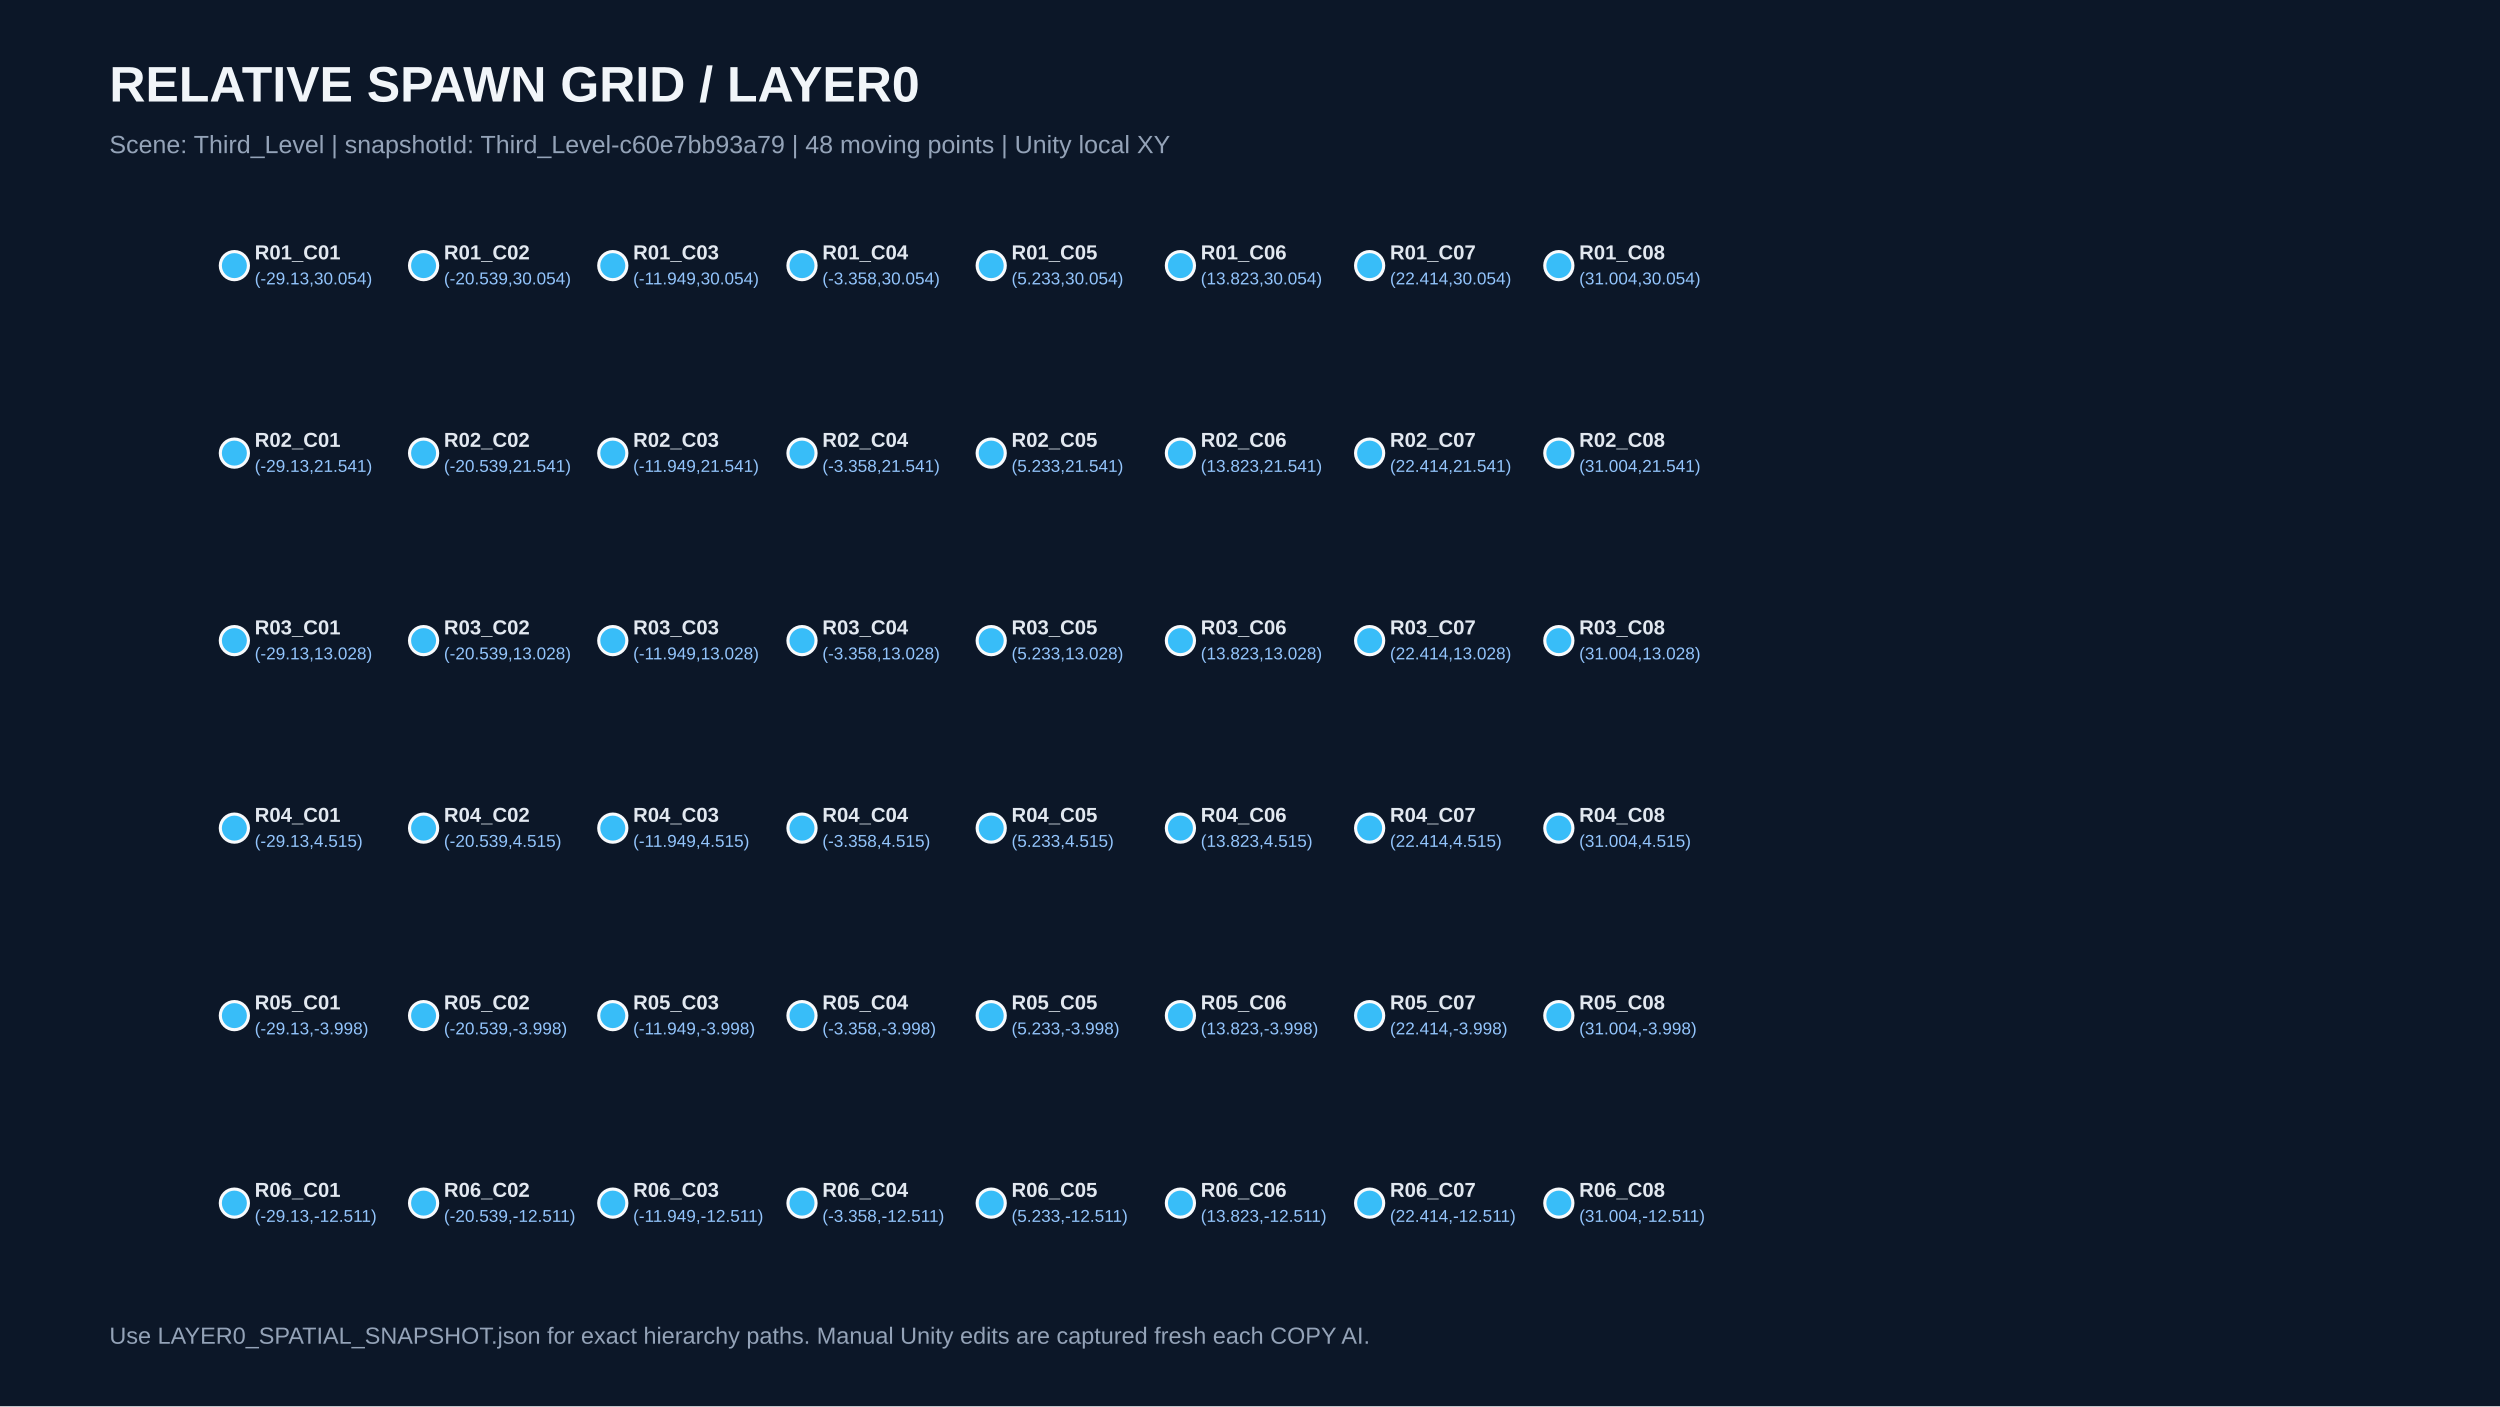
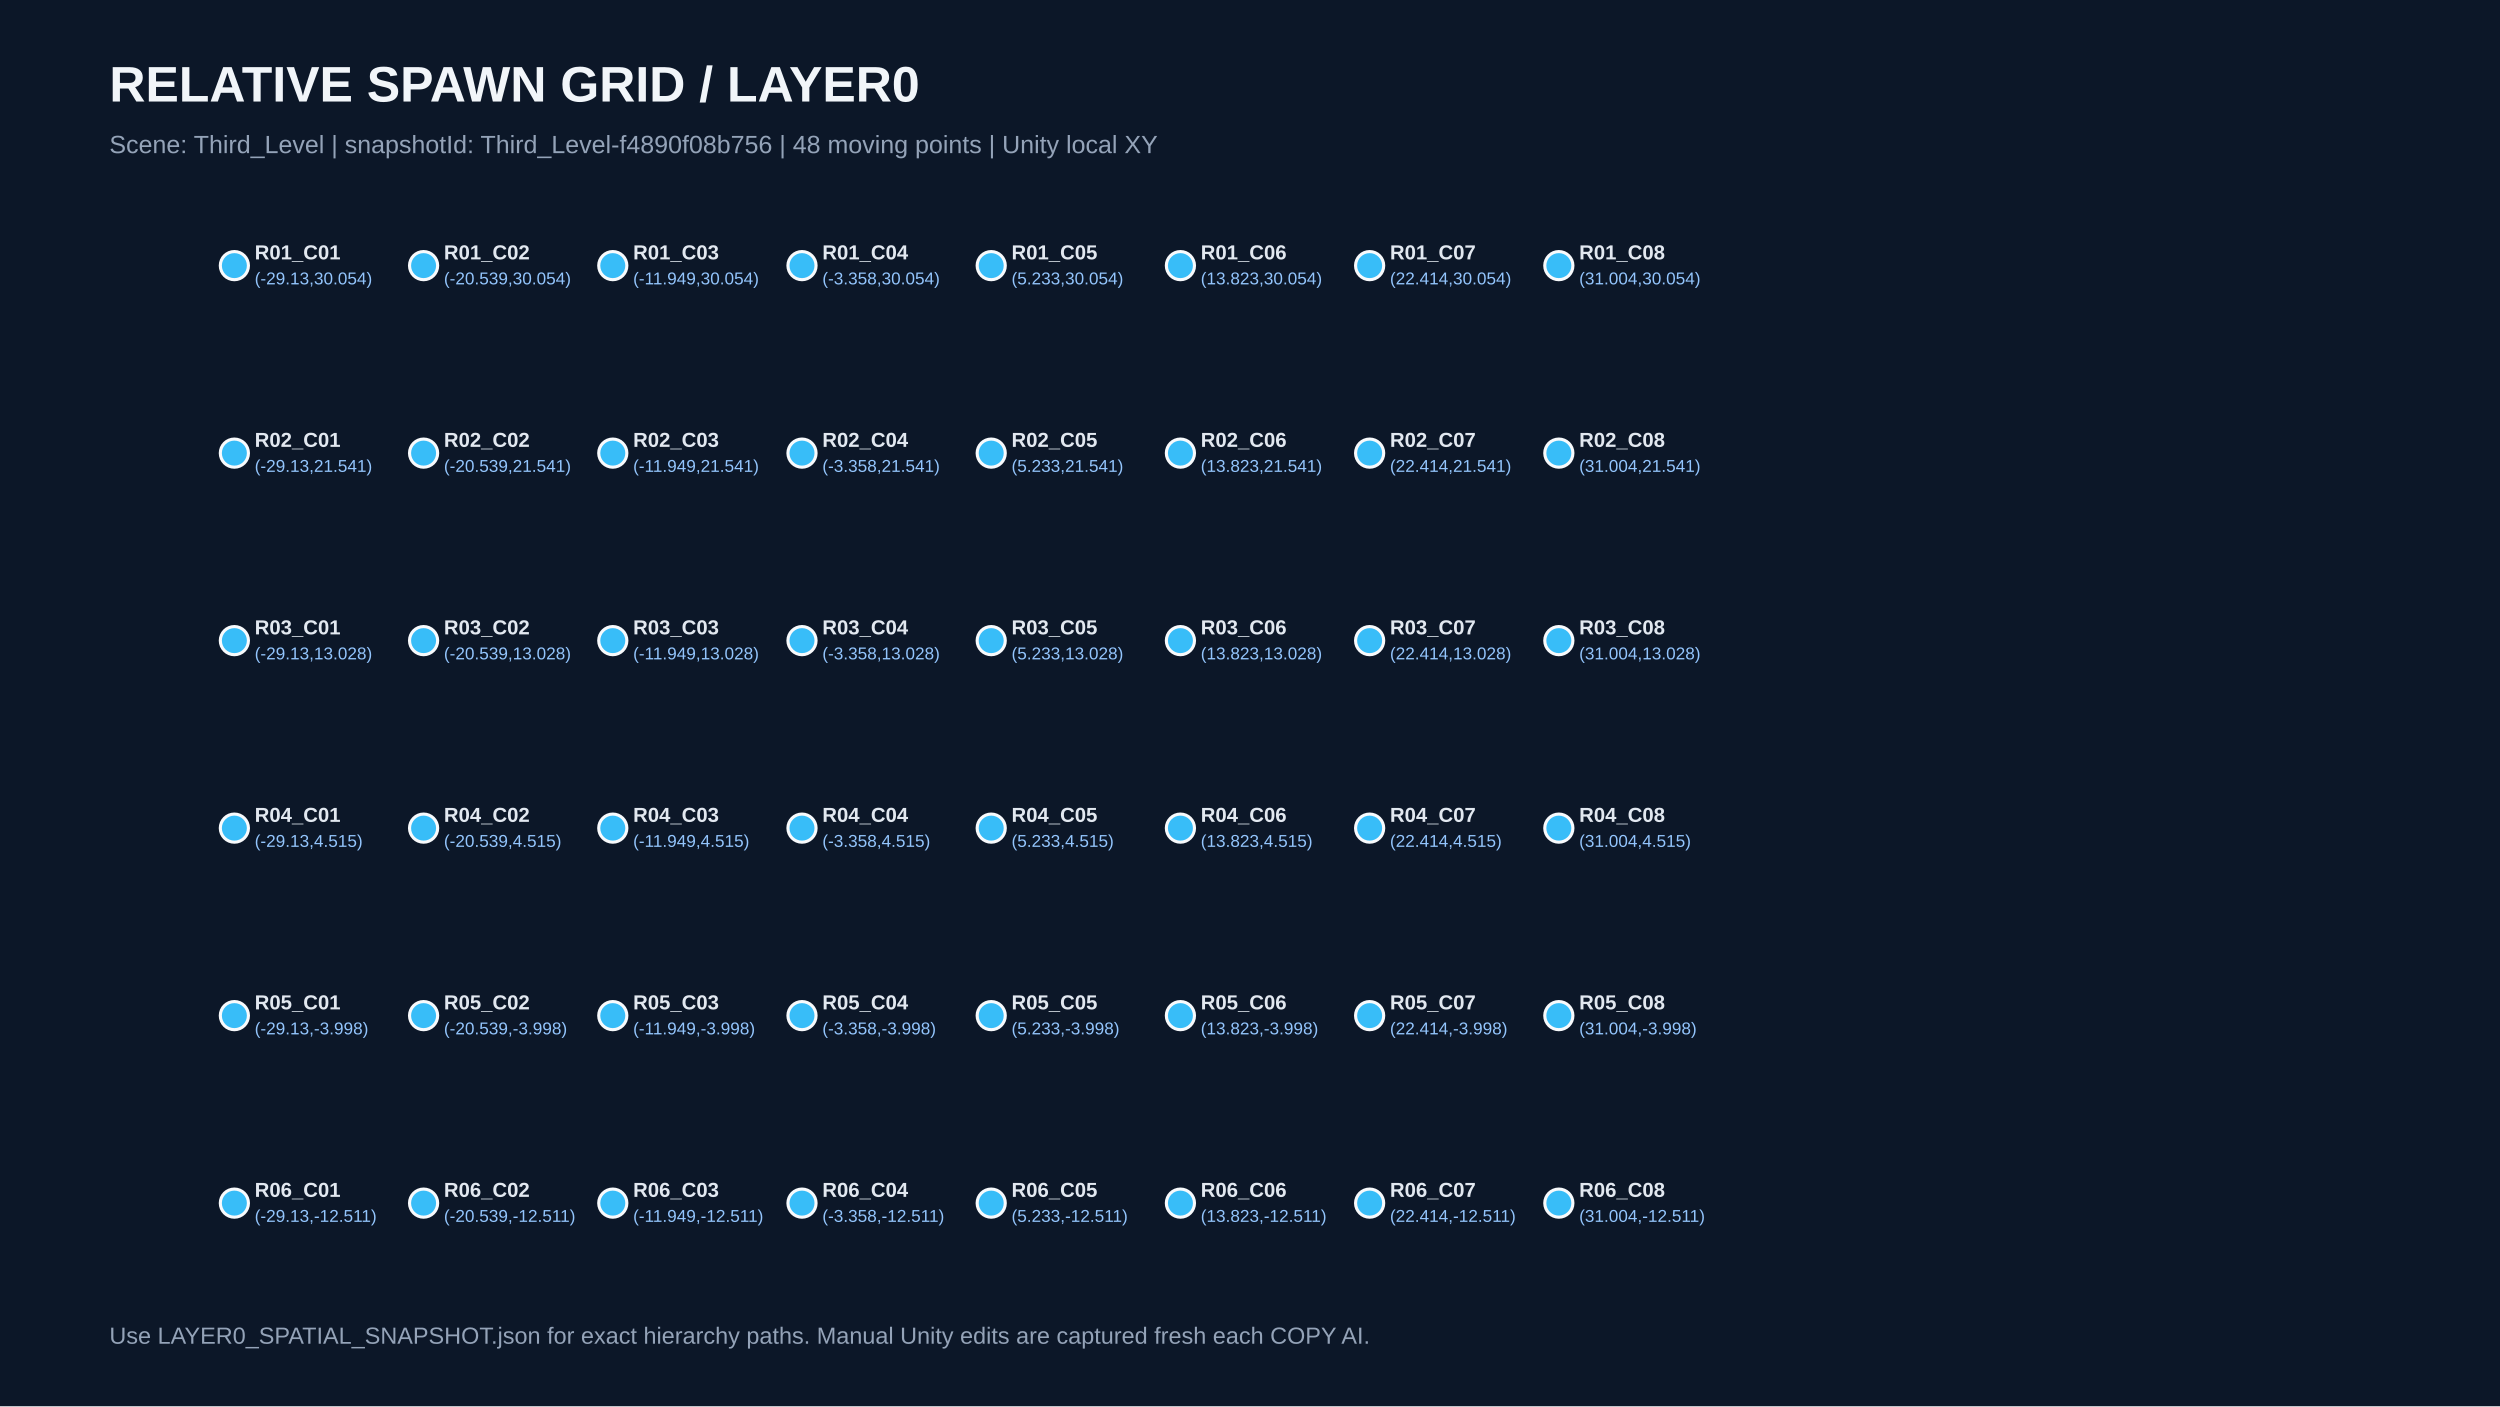
<svg xmlns="http://www.w3.org/2000/svg" viewBox="0 0 1600 900">
  <rect width="1600" height="900" fill="#0c1728" />
  <text x="70" y="65" font-family="Arial" font-size="32" font-weight="bold" fill="#f1f5f9">RELATIVE SPAWN GRID / LAYER0</text>
-   <text x="70" y="98" font-family="Arial" font-size="16" fill="#94a3b8">Scene: Third_Level | snapshotId: Third_Level-c60e7bb93a79 | 48 moving points | Unity local XY</text>
+   <text x="70" y="98" font-family="Arial" font-size="16" fill="#94a3b8">Scene: Third_Level | snapshotId: Third_Level-f4890f08b756 | 48 moving points | Unity local XY</text>
  <g>
    <circle cx="150" cy="170" r="9" fill="#38bdf8" stroke="#f8fafc" stroke-width="2" />
    <text x="163" y="166" font-family="Arial" font-size="13" font-weight="bold" fill="#e2e8f0">R01_C01</text>
    <text x="163" y="182" font-family="Arial" font-size="11" fill="#93c5fd">(-29.13,30.054)</text>
  </g>
  <g>
    <circle cx="271.094" cy="170" r="9" fill="#38bdf8" stroke="#f8fafc" stroke-width="2" />
    <text x="284.094" y="166" font-family="Arial" font-size="13" font-weight="bold" fill="#e2e8f0">R01_C02</text>
    <text x="284.094" y="182" font-family="Arial" font-size="11" fill="#93c5fd">(-20.539,30.054)</text>
  </g>
  <g>
    <circle cx="392.187" cy="170" r="9" fill="#38bdf8" stroke="#f8fafc" stroke-width="2" />
    <text x="405.187" y="166" font-family="Arial" font-size="13" font-weight="bold" fill="#e2e8f0">R01_C03</text>
    <text x="405.187" y="182" font-family="Arial" font-size="11" fill="#93c5fd">(-11.949,30.054)</text>
  </g>
  <g>
    <circle cx="513.281" cy="170" r="9" fill="#38bdf8" stroke="#f8fafc" stroke-width="2" />
    <text x="526.281" y="166" font-family="Arial" font-size="13" font-weight="bold" fill="#e2e8f0">R01_C04</text>
    <text x="526.281" y="182" font-family="Arial" font-size="11" fill="#93c5fd">(-3.358,30.054)</text>
  </g>
  <g>
    <circle cx="634.375" cy="170" r="9" fill="#38bdf8" stroke="#f8fafc" stroke-width="2" />
    <text x="647.375" y="166" font-family="Arial" font-size="13" font-weight="bold" fill="#e2e8f0">R01_C05</text>
    <text x="647.375" y="182" font-family="Arial" font-size="11" fill="#93c5fd">(5.233,30.054)</text>
  </g>
  <g>
    <circle cx="755.468" cy="170" r="9" fill="#38bdf8" stroke="#f8fafc" stroke-width="2" />
    <text x="768.468" y="166" font-family="Arial" font-size="13" font-weight="bold" fill="#e2e8f0">R01_C06</text>
    <text x="768.468" y="182" font-family="Arial" font-size="11" fill="#93c5fd">(13.823,30.054)</text>
  </g>
  <g>
    <circle cx="876.562" cy="170" r="9" fill="#38bdf8" stroke="#f8fafc" stroke-width="2" />
    <text x="889.562" y="166" font-family="Arial" font-size="13" font-weight="bold" fill="#e2e8f0">R01_C07</text>
    <text x="889.562" y="182" font-family="Arial" font-size="11" fill="#93c5fd">(22.414,30.054)</text>
  </g>
  <g>
    <circle cx="997.656" cy="170" r="9" fill="#38bdf8" stroke="#f8fafc" stroke-width="2" />
    <text x="1010.656" y="166" font-family="Arial" font-size="13" font-weight="bold" fill="#e2e8f0">R01_C08</text>
    <text x="1010.656" y="182" font-family="Arial" font-size="11" fill="#93c5fd">(31.004,30.054)</text>
  </g>
  <g>
    <circle cx="150" cy="290" r="9" fill="#38bdf8" stroke="#f8fafc" stroke-width="2" />
    <text x="163" y="286" font-family="Arial" font-size="13" font-weight="bold" fill="#e2e8f0">R02_C01</text>
    <text x="163" y="302" font-family="Arial" font-size="11" fill="#93c5fd">(-29.13,21.541)</text>
  </g>
  <g>
    <circle cx="271.094" cy="290" r="9" fill="#38bdf8" stroke="#f8fafc" stroke-width="2" />
    <text x="284.094" y="286" font-family="Arial" font-size="13" font-weight="bold" fill="#e2e8f0">R02_C02</text>
    <text x="284.094" y="302" font-family="Arial" font-size="11" fill="#93c5fd">(-20.539,21.541)</text>
  </g>
  <g>
    <circle cx="392.187" cy="290" r="9" fill="#38bdf8" stroke="#f8fafc" stroke-width="2" />
    <text x="405.187" y="286" font-family="Arial" font-size="13" font-weight="bold" fill="#e2e8f0">R02_C03</text>
    <text x="405.187" y="302" font-family="Arial" font-size="11" fill="#93c5fd">(-11.949,21.541)</text>
  </g>
  <g>
    <circle cx="513.281" cy="290" r="9" fill="#38bdf8" stroke="#f8fafc" stroke-width="2" />
    <text x="526.281" y="286" font-family="Arial" font-size="13" font-weight="bold" fill="#e2e8f0">R02_C04</text>
    <text x="526.281" y="302" font-family="Arial" font-size="11" fill="#93c5fd">(-3.358,21.541)</text>
  </g>
  <g>
    <circle cx="634.375" cy="290" r="9" fill="#38bdf8" stroke="#f8fafc" stroke-width="2" />
    <text x="647.375" y="286" font-family="Arial" font-size="13" font-weight="bold" fill="#e2e8f0">R02_C05</text>
    <text x="647.375" y="302" font-family="Arial" font-size="11" fill="#93c5fd">(5.233,21.541)</text>
  </g>
  <g>
    <circle cx="755.468" cy="290" r="9" fill="#38bdf8" stroke="#f8fafc" stroke-width="2" />
    <text x="768.468" y="286" font-family="Arial" font-size="13" font-weight="bold" fill="#e2e8f0">R02_C06</text>
    <text x="768.468" y="302" font-family="Arial" font-size="11" fill="#93c5fd">(13.823,21.541)</text>
  </g>
  <g>
    <circle cx="876.562" cy="290" r="9" fill="#38bdf8" stroke="#f8fafc" stroke-width="2" />
    <text x="889.562" y="286" font-family="Arial" font-size="13" font-weight="bold" fill="#e2e8f0">R02_C07</text>
    <text x="889.562" y="302" font-family="Arial" font-size="11" fill="#93c5fd">(22.414,21.541)</text>
  </g>
  <g>
    <circle cx="997.656" cy="290" r="9" fill="#38bdf8" stroke="#f8fafc" stroke-width="2" />
    <text x="1010.656" y="286" font-family="Arial" font-size="13" font-weight="bold" fill="#e2e8f0">R02_C08</text>
    <text x="1010.656" y="302" font-family="Arial" font-size="11" fill="#93c5fd">(31.004,21.541)</text>
  </g>
  <g>
    <circle cx="150" cy="410" r="9" fill="#38bdf8" stroke="#f8fafc" stroke-width="2" />
    <text x="163" y="406" font-family="Arial" font-size="13" font-weight="bold" fill="#e2e8f0">R03_C01</text>
    <text x="163" y="422" font-family="Arial" font-size="11" fill="#93c5fd">(-29.13,13.028)</text>
  </g>
  <g>
    <circle cx="271.094" cy="410" r="9" fill="#38bdf8" stroke="#f8fafc" stroke-width="2" />
    <text x="284.094" y="406" font-family="Arial" font-size="13" font-weight="bold" fill="#e2e8f0">R03_C02</text>
    <text x="284.094" y="422" font-family="Arial" font-size="11" fill="#93c5fd">(-20.539,13.028)</text>
  </g>
  <g>
    <circle cx="392.187" cy="410" r="9" fill="#38bdf8" stroke="#f8fafc" stroke-width="2" />
    <text x="405.187" y="406" font-family="Arial" font-size="13" font-weight="bold" fill="#e2e8f0">R03_C03</text>
    <text x="405.187" y="422" font-family="Arial" font-size="11" fill="#93c5fd">(-11.949,13.028)</text>
  </g>
  <g>
    <circle cx="513.281" cy="410" r="9" fill="#38bdf8" stroke="#f8fafc" stroke-width="2" />
    <text x="526.281" y="406" font-family="Arial" font-size="13" font-weight="bold" fill="#e2e8f0">R03_C04</text>
    <text x="526.281" y="422" font-family="Arial" font-size="11" fill="#93c5fd">(-3.358,13.028)</text>
  </g>
  <g>
    <circle cx="634.375" cy="410" r="9" fill="#38bdf8" stroke="#f8fafc" stroke-width="2" />
    <text x="647.375" y="406" font-family="Arial" font-size="13" font-weight="bold" fill="#e2e8f0">R03_C05</text>
    <text x="647.375" y="422" font-family="Arial" font-size="11" fill="#93c5fd">(5.233,13.028)</text>
  </g>
  <g>
    <circle cx="755.468" cy="410" r="9" fill="#38bdf8" stroke="#f8fafc" stroke-width="2" />
    <text x="768.468" y="406" font-family="Arial" font-size="13" font-weight="bold" fill="#e2e8f0">R03_C06</text>
    <text x="768.468" y="422" font-family="Arial" font-size="11" fill="#93c5fd">(13.823,13.028)</text>
  </g>
  <g>
    <circle cx="876.562" cy="410" r="9" fill="#38bdf8" stroke="#f8fafc" stroke-width="2" />
    <text x="889.562" y="406" font-family="Arial" font-size="13" font-weight="bold" fill="#e2e8f0">R03_C07</text>
    <text x="889.562" y="422" font-family="Arial" font-size="11" fill="#93c5fd">(22.414,13.028)</text>
  </g>
  <g>
    <circle cx="997.656" cy="410" r="9" fill="#38bdf8" stroke="#f8fafc" stroke-width="2" />
    <text x="1010.656" y="406" font-family="Arial" font-size="13" font-weight="bold" fill="#e2e8f0">R03_C08</text>
    <text x="1010.656" y="422" font-family="Arial" font-size="11" fill="#93c5fd">(31.004,13.028)</text>
  </g>
  <g>
    <circle cx="150" cy="530" r="9" fill="#38bdf8" stroke="#f8fafc" stroke-width="2" />
    <text x="163" y="526" font-family="Arial" font-size="13" font-weight="bold" fill="#e2e8f0">R04_C01</text>
    <text x="163" y="542" font-family="Arial" font-size="11" fill="#93c5fd">(-29.13,4.515)</text>
  </g>
  <g>
    <circle cx="271.094" cy="530" r="9" fill="#38bdf8" stroke="#f8fafc" stroke-width="2" />
    <text x="284.094" y="526" font-family="Arial" font-size="13" font-weight="bold" fill="#e2e8f0">R04_C02</text>
    <text x="284.094" y="542" font-family="Arial" font-size="11" fill="#93c5fd">(-20.539,4.515)</text>
  </g>
  <g>
    <circle cx="392.187" cy="530" r="9" fill="#38bdf8" stroke="#f8fafc" stroke-width="2" />
    <text x="405.187" y="526" font-family="Arial" font-size="13" font-weight="bold" fill="#e2e8f0">R04_C03</text>
    <text x="405.187" y="542" font-family="Arial" font-size="11" fill="#93c5fd">(-11.949,4.515)</text>
  </g>
  <g>
    <circle cx="513.281" cy="530" r="9" fill="#38bdf8" stroke="#f8fafc" stroke-width="2" />
    <text x="526.281" y="526" font-family="Arial" font-size="13" font-weight="bold" fill="#e2e8f0">R04_C04</text>
    <text x="526.281" y="542" font-family="Arial" font-size="11" fill="#93c5fd">(-3.358,4.515)</text>
  </g>
  <g>
    <circle cx="634.375" cy="530" r="9" fill="#38bdf8" stroke="#f8fafc" stroke-width="2" />
    <text x="647.375" y="526" font-family="Arial" font-size="13" font-weight="bold" fill="#e2e8f0">R04_C05</text>
    <text x="647.375" y="542" font-family="Arial" font-size="11" fill="#93c5fd">(5.233,4.515)</text>
  </g>
  <g>
    <circle cx="755.468" cy="530" r="9" fill="#38bdf8" stroke="#f8fafc" stroke-width="2" />
    <text x="768.468" y="526" font-family="Arial" font-size="13" font-weight="bold" fill="#e2e8f0">R04_C06</text>
    <text x="768.468" y="542" font-family="Arial" font-size="11" fill="#93c5fd">(13.823,4.515)</text>
  </g>
  <g>
    <circle cx="876.562" cy="530" r="9" fill="#38bdf8" stroke="#f8fafc" stroke-width="2" />
    <text x="889.562" y="526" font-family="Arial" font-size="13" font-weight="bold" fill="#e2e8f0">R04_C07</text>
    <text x="889.562" y="542" font-family="Arial" font-size="11" fill="#93c5fd">(22.414,4.515)</text>
  </g>
  <g>
    <circle cx="997.656" cy="530" r="9" fill="#38bdf8" stroke="#f8fafc" stroke-width="2" />
    <text x="1010.656" y="526" font-family="Arial" font-size="13" font-weight="bold" fill="#e2e8f0">R04_C08</text>
    <text x="1010.656" y="542" font-family="Arial" font-size="11" fill="#93c5fd">(31.004,4.515)</text>
  </g>
  <g>
    <circle cx="150" cy="650" r="9" fill="#38bdf8" stroke="#f8fafc" stroke-width="2" />
    <text x="163" y="646" font-family="Arial" font-size="13" font-weight="bold" fill="#e2e8f0">R05_C01</text>
    <text x="163" y="662" font-family="Arial" font-size="11" fill="#93c5fd">(-29.13,-3.998)</text>
  </g>
  <g>
    <circle cx="271.094" cy="650" r="9" fill="#38bdf8" stroke="#f8fafc" stroke-width="2" />
    <text x="284.094" y="646" font-family="Arial" font-size="13" font-weight="bold" fill="#e2e8f0">R05_C02</text>
    <text x="284.094" y="662" font-family="Arial" font-size="11" fill="#93c5fd">(-20.539,-3.998)</text>
  </g>
  <g>
    <circle cx="392.187" cy="650" r="9" fill="#38bdf8" stroke="#f8fafc" stroke-width="2" />
    <text x="405.187" y="646" font-family="Arial" font-size="13" font-weight="bold" fill="#e2e8f0">R05_C03</text>
    <text x="405.187" y="662" font-family="Arial" font-size="11" fill="#93c5fd">(-11.949,-3.998)</text>
  </g>
  <g>
    <circle cx="513.281" cy="650" r="9" fill="#38bdf8" stroke="#f8fafc" stroke-width="2" />
    <text x="526.281" y="646" font-family="Arial" font-size="13" font-weight="bold" fill="#e2e8f0">R05_C04</text>
    <text x="526.281" y="662" font-family="Arial" font-size="11" fill="#93c5fd">(-3.358,-3.998)</text>
  </g>
  <g>
    <circle cx="634.375" cy="650" r="9" fill="#38bdf8" stroke="#f8fafc" stroke-width="2" />
    <text x="647.375" y="646" font-family="Arial" font-size="13" font-weight="bold" fill="#e2e8f0">R05_C05</text>
    <text x="647.375" y="662" font-family="Arial" font-size="11" fill="#93c5fd">(5.233,-3.998)</text>
  </g>
  <g>
    <circle cx="755.468" cy="650" r="9" fill="#38bdf8" stroke="#f8fafc" stroke-width="2" />
    <text x="768.468" y="646" font-family="Arial" font-size="13" font-weight="bold" fill="#e2e8f0">R05_C06</text>
    <text x="768.468" y="662" font-family="Arial" font-size="11" fill="#93c5fd">(13.823,-3.998)</text>
  </g>
  <g>
    <circle cx="876.562" cy="650" r="9" fill="#38bdf8" stroke="#f8fafc" stroke-width="2" />
    <text x="889.562" y="646" font-family="Arial" font-size="13" font-weight="bold" fill="#e2e8f0">R05_C07</text>
    <text x="889.562" y="662" font-family="Arial" font-size="11" fill="#93c5fd">(22.414,-3.998)</text>
  </g>
  <g>
    <circle cx="997.656" cy="650" r="9" fill="#38bdf8" stroke="#f8fafc" stroke-width="2" />
    <text x="1010.656" y="646" font-family="Arial" font-size="13" font-weight="bold" fill="#e2e8f0">R05_C08</text>
    <text x="1010.656" y="662" font-family="Arial" font-size="11" fill="#93c5fd">(31.004,-3.998)</text>
  </g>
  <g>
    <circle cx="150" cy="770" r="9" fill="#38bdf8" stroke="#f8fafc" stroke-width="2" />
    <text x="163" y="766" font-family="Arial" font-size="13" font-weight="bold" fill="#e2e8f0">R06_C01</text>
    <text x="163" y="782" font-family="Arial" font-size="11" fill="#93c5fd">(-29.13,-12.511)</text>
  </g>
  <g>
    <circle cx="271.094" cy="770" r="9" fill="#38bdf8" stroke="#f8fafc" stroke-width="2" />
    <text x="284.094" y="766" font-family="Arial" font-size="13" font-weight="bold" fill="#e2e8f0">R06_C02</text>
    <text x="284.094" y="782" font-family="Arial" font-size="11" fill="#93c5fd">(-20.539,-12.511)</text>
  </g>
  <g>
    <circle cx="392.187" cy="770" r="9" fill="#38bdf8" stroke="#f8fafc" stroke-width="2" />
    <text x="405.187" y="766" font-family="Arial" font-size="13" font-weight="bold" fill="#e2e8f0">R06_C03</text>
    <text x="405.187" y="782" font-family="Arial" font-size="11" fill="#93c5fd">(-11.949,-12.511)</text>
  </g>
  <g>
    <circle cx="513.281" cy="770" r="9" fill="#38bdf8" stroke="#f8fafc" stroke-width="2" />
    <text x="526.281" y="766" font-family="Arial" font-size="13" font-weight="bold" fill="#e2e8f0">R06_C04</text>
    <text x="526.281" y="782" font-family="Arial" font-size="11" fill="#93c5fd">(-3.358,-12.511)</text>
  </g>
  <g>
    <circle cx="634.375" cy="770" r="9" fill="#38bdf8" stroke="#f8fafc" stroke-width="2" />
    <text x="647.375" y="766" font-family="Arial" font-size="13" font-weight="bold" fill="#e2e8f0">R06_C05</text>
    <text x="647.375" y="782" font-family="Arial" font-size="11" fill="#93c5fd">(5.233,-12.511)</text>
  </g>
  <g>
    <circle cx="755.468" cy="770" r="9" fill="#38bdf8" stroke="#f8fafc" stroke-width="2" />
    <text x="768.468" y="766" font-family="Arial" font-size="13" font-weight="bold" fill="#e2e8f0">R06_C06</text>
    <text x="768.468" y="782" font-family="Arial" font-size="11" fill="#93c5fd">(13.823,-12.511)</text>
  </g>
  <g>
    <circle cx="876.562" cy="770" r="9" fill="#38bdf8" stroke="#f8fafc" stroke-width="2" />
    <text x="889.562" y="766" font-family="Arial" font-size="13" font-weight="bold" fill="#e2e8f0">R06_C07</text>
    <text x="889.562" y="782" font-family="Arial" font-size="11" fill="#93c5fd">(22.414,-12.511)</text>
  </g>
  <g>
    <circle cx="997.656" cy="770" r="9" fill="#38bdf8" stroke="#f8fafc" stroke-width="2" />
    <text x="1010.656" y="766" font-family="Arial" font-size="13" font-weight="bold" fill="#e2e8f0">R06_C08</text>
    <text x="1010.656" y="782" font-family="Arial" font-size="11" fill="#93c5fd">(31.004,-12.511)</text>
  </g>
  <text x="70" y="860" font-family="Arial" font-size="15" fill="#94a3b8">Use LAYER0_SPATIAL_SNAPSHOT.json for exact hierarchy paths. Manual Unity edits are captured fresh each COPY AI.</text>
</svg>
